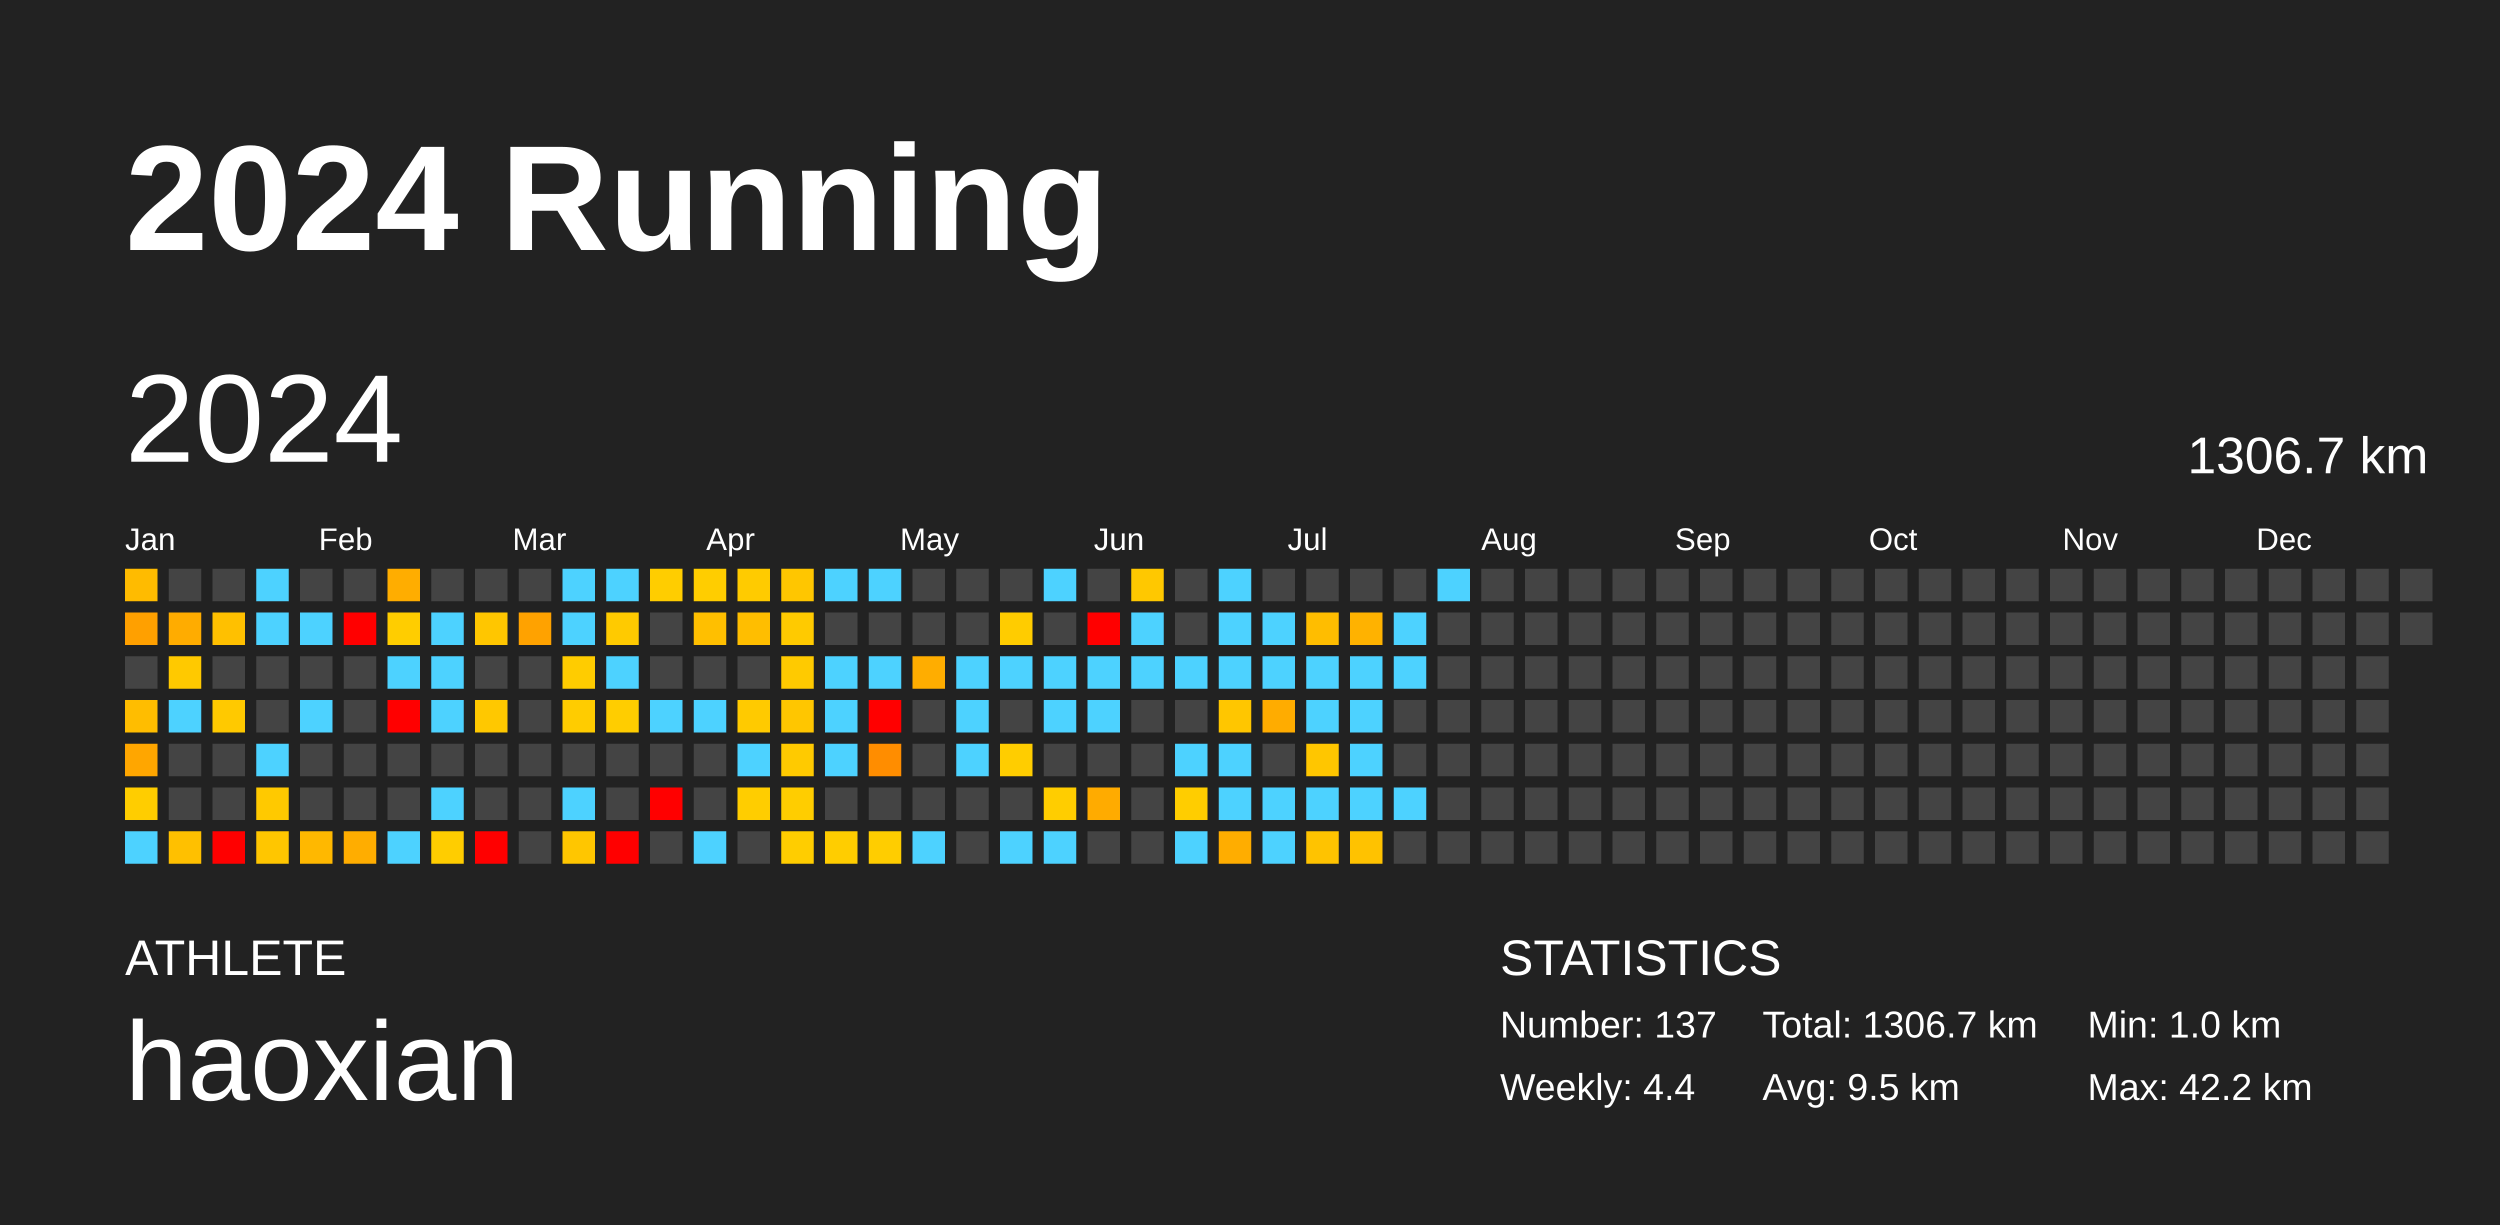
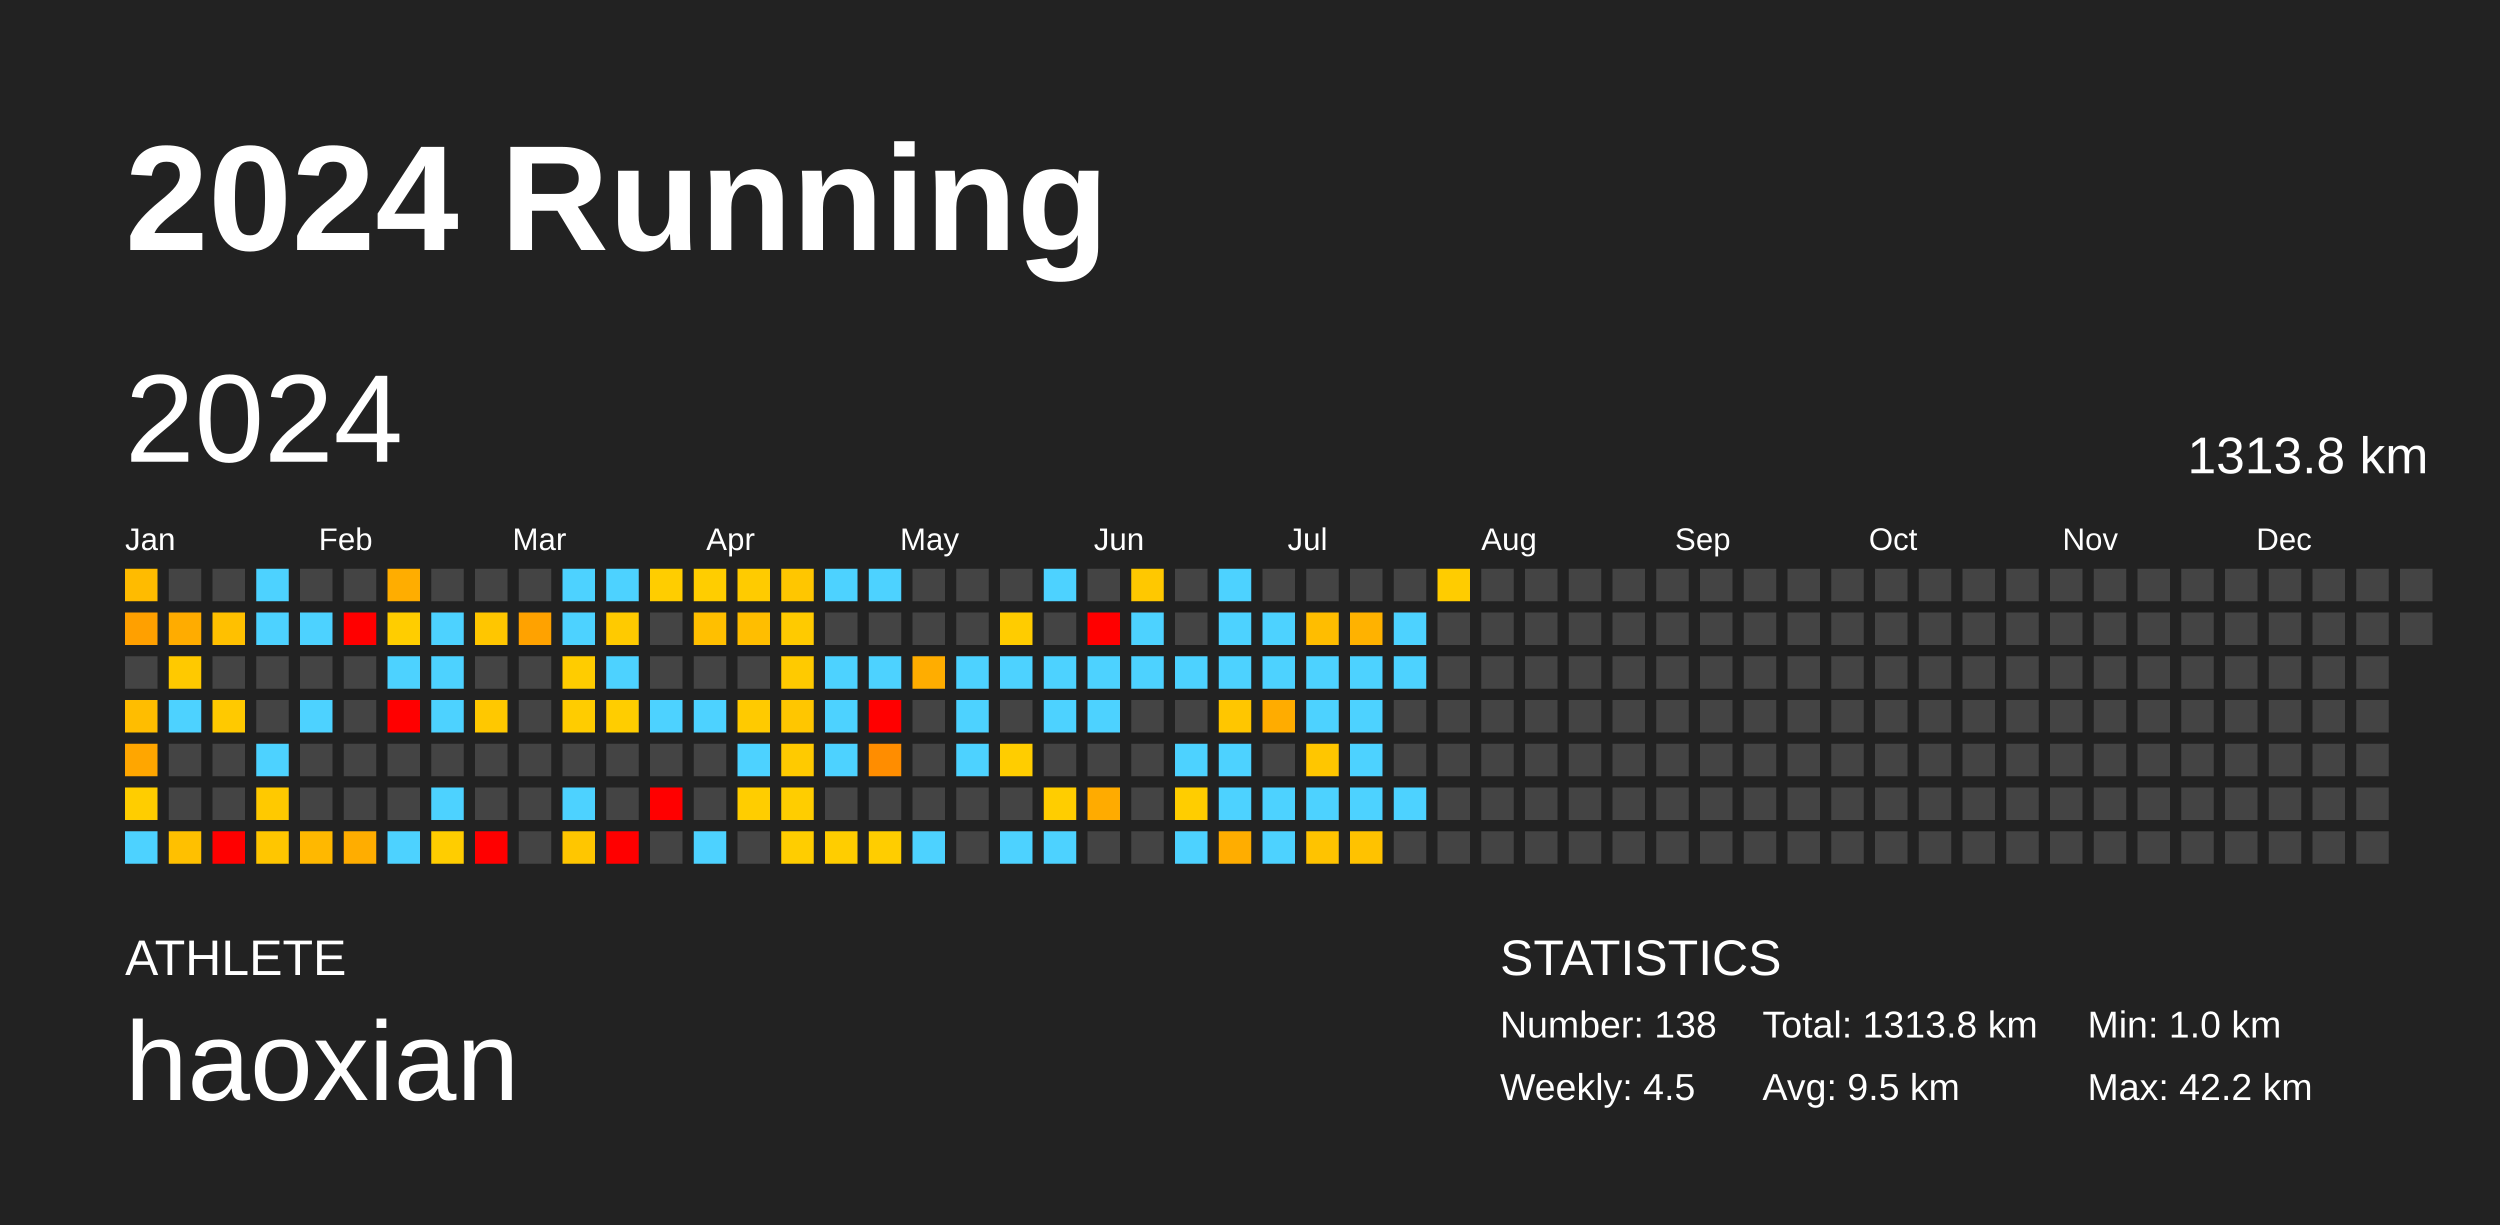
<svg xmlns="http://www.w3.org/2000/svg" baseProfile="full" height="98mm" version="1.1" viewBox="0,0,200,98" width="200mm">
  <defs />
  <rect fill="#222222" height="98" width="200" x="0" y="0" />
  <text fill="#FFFFFF" style="font-size:12px; font-family:Arial; font-weight:bold;" x="10" y="20">2024 Running</text>
  <text fill="#FFFFFF" style="font-size:4px; font-family:Arial" x="10" y="78">ATHLETE</text>
  <text fill="#FFFFFF" style="font-size:9px; font-family:Arial" x="10" y="88">haoxian</text>
  <text fill="#FFFFFF" style="font-size:4px; font-family:Arial" x="120" y="78">STATISTICS</text>
-   <text fill="#FFFFFF" style="font-size:3px; font-family:Arial" x="120" y="83">Number: 137</text>
-   <text fill="#FFFFFF" style="font-size:3px; font-family:Arial" x="120" y="88">Weekly: 4.4</text>
-   <text fill="#FFFFFF" style="font-size:3px; font-family:Arial" x="141" y="83">Total: 1306.7 km</text>
+   <text fill="#FFFFFF" style="font-size:3px; font-family:Arial" x="120" y="83">Number: 138</text>
+   <text fill="#FFFFFF" style="font-size:3px; font-family:Arial" x="120" y="88">Weekly: 4.5</text>
+   <text fill="#FFFFFF" style="font-size:3px; font-family:Arial" x="141" y="83">Total: 1313.8 km</text>
  <text fill="#FFFFFF" style="font-size:3px; font-family:Arial" x="141" y="88">Avg: 9.5 km</text>
  <text fill="#FFFFFF" style="font-size:3px; font-family:Arial" x="167" y="83">Min: 1.0 km</text>
  <text fill="#FFFFFF" style="font-size:3px; font-family:Arial" x="167" y="88">Max: 42.2 km</text>
  <text dominant-baseline="hanging" fill="#FFFFFF" style="font-size:10.0px; font-family:Arial;" x="10" y="30">2024</text>
-   <text dominant-baseline="hanging" fill="#FFFFFF" style="font-size:4.125px; font-family:Arial;" x="175" y="35">1306.7 km</text>
+   <text dominant-baseline="hanging" fill="#FFFFFF" style="font-size:4.125px; font-family:Arial;" x="175" y="35">1313.8 km</text>
  <text fill="#FFFFFF" style="font-size:2.5px; font-family:Arial" x="10.0" y="44">Jan</text>
  <text fill="#FFFFFF" style="font-size:2.5px; font-family:Arial" x="25.5" y="44">Feb</text>
  <text fill="#FFFFFF" style="font-size:2.5px; font-family:Arial" x="41.0" y="44">Mar</text>
  <text fill="#FFFFFF" style="font-size:2.5px; font-family:Arial" x="56.5" y="44">Apr</text>
  <text fill="#FFFFFF" style="font-size:2.5px; font-family:Arial" x="72.0" y="44">May</text>
  <text fill="#FFFFFF" style="font-size:2.5px; font-family:Arial" x="87.5" y="44">Jun</text>
  <text fill="#FFFFFF" style="font-size:2.5px; font-family:Arial" x="103.0" y="44">Jul</text>
  <text fill="#FFFFFF" style="font-size:2.5px; font-family:Arial" x="118.5" y="44">Aug</text>
  <text fill="#FFFFFF" style="font-size:2.5px; font-family:Arial" x="134.0" y="44">Sep</text>
  <text fill="#FFFFFF" style="font-size:2.5px; font-family:Arial" x="149.5" y="44">Oct</text>
  <text fill="#FFFFFF" style="font-size:2.5px; font-family:Arial" x="165.0" y="44">Nov</text>
  <text fill="#FFFFFF" style="font-size:2.5px; font-family:Arial" x="180.5" y="44">Dec</text>
  <rect fill="#ffbb00" height="2.6" width="2.6" x="10.0" y="45.5" />
  <rect fill="#ffa000" height="2.6" width="2.6" x="10.0" y="49.0" />
  <rect fill="#444444" height="2.6" width="2.6" x="10.0" y="52.5" />
  <rect fill="#ffbd00" height="2.6" width="2.6" x="10.0" y="56.0" />
  <rect fill="#ffa600" height="2.6" width="2.6" x="10.0" y="59.5" />
  <rect fill="#ffcd00" height="2.6" width="2.6" x="10.0" y="63.0" />
  <rect fill="#4dd2ff" height="2.6" width="2.6" x="10.0" y="66.5" />
  <rect fill="#444444" height="2.6" width="2.6" x="13.5" y="45.5" />
  <rect fill="#ffac00" height="2.6" width="2.6" x="13.5" y="49.0" />
  <rect fill="#ffc900" height="2.6" width="2.6" x="13.5" y="52.5" />
  <rect fill="#4dd2ff" height="2.6" width="2.6" x="13.5" y="56.0" />
  <rect fill="#444444" height="2.6" width="2.6" x="13.5" y="59.5" />
  <rect fill="#444444" height="2.6" width="2.6" x="13.5" y="63.0" />
  <rect fill="#ffc000" height="2.6" width="2.6" x="13.5" y="66.5" />
  <rect fill="#444444" height="2.6" width="2.6" x="17.0" y="45.5" />
  <rect fill="#ffc000" height="2.6" width="2.6" x="17.0" y="49.0" />
  <rect fill="#444444" height="2.6" width="2.6" x="17.0" y="52.5" />
  <rect fill="#ffc900" height="2.6" width="2.6" x="17.0" y="56.0" />
  <rect fill="#444444" height="2.6" width="2.6" x="17.0" y="59.5" />
  <rect fill="#444444" height="2.6" width="2.6" x="17.0" y="63.0" />
  <rect fill="red" height="2.6" width="2.6" x="17.0" y="66.5" />
  <rect fill="#4dd2ff" height="2.6" width="2.6" x="20.5" y="45.5" />
  <rect fill="#4dd2ff" height="2.6" width="2.6" x="20.5" y="49.0" />
  <rect fill="#444444" height="2.6" width="2.6" x="20.5" y="52.5" />
  <rect fill="#444444" height="2.6" width="2.6" x="20.5" y="56.0" />
  <rect fill="#4dd2ff" height="2.6" width="2.6" x="20.5" y="59.5" />
  <rect fill="#ffc900" height="2.6" width="2.6" x="20.5" y="63.0" />
  <rect fill="#ffc600" height="2.6" width="2.6" x="20.5" y="66.5" />
  <rect fill="#444444" height="2.6" width="2.6" x="24.0" y="45.5" />
  <rect fill="#4dd2ff" height="2.6" width="2.6" x="24.0" y="49.0" />
  <rect fill="#444444" height="2.6" width="2.6" x="24.0" y="52.5" />
  <rect fill="#4dd2ff" height="2.6" width="2.6" x="24.0" y="56.0" />
  <rect fill="#444444" height="2.6" width="2.6" x="24.0" y="59.5" />
  <rect fill="#444444" height="2.6" width="2.6" x="24.0" y="63.0" />
  <rect fill="#ffb800" height="2.6" width="2.6" x="24.0" y="66.5" />
  <rect fill="#444444" height="2.6" width="2.6" x="27.5" y="45.5" />
  <rect fill="red" height="2.6" width="2.6" x="27.5" y="49.0" />
  <rect fill="#444444" height="2.6" width="2.6" x="27.5" y="52.5" />
  <rect fill="#444444" height="2.6" width="2.6" x="27.5" y="56.0" />
  <rect fill="#444444" height="2.6" width="2.6" x="27.5" y="59.5" />
  <rect fill="#444444" height="2.6" width="2.6" x="27.5" y="63.0" />
  <rect fill="#ffad00" height="2.6" width="2.6" x="27.5" y="66.5" />
  <rect fill="#ffad00" height="2.6" width="2.6" x="31.0" y="45.5" />
  <rect fill="#ffcd00" height="2.6" width="2.6" x="31.0" y="49.0" />
  <rect fill="#4dd2ff" height="2.6" width="2.6" x="31.0" y="52.5" />
  <rect fill="red" height="2.6" width="2.6" x="31.0" y="56.0" />
  <rect fill="#444444" height="2.6" width="2.6" x="31.0" y="59.5" />
  <rect fill="#444444" height="2.6" width="2.6" x="31.0" y="63.0" />
  <rect fill="#4dd2ff" height="2.6" width="2.6" x="31.0" y="66.5" />
  <rect fill="#444444" height="2.6" width="2.6" x="34.5" y="45.5" />
  <rect fill="#4dd2ff" height="2.6" width="2.6" x="34.5" y="49.0" />
  <rect fill="#4dd2ff" height="2.6" width="2.6" x="34.5" y="52.5" />
  <rect fill="#4dd2ff" height="2.6" width="2.6" x="34.5" y="56.0" />
  <rect fill="#444444" height="2.6" width="2.6" x="34.5" y="59.5" />
  <rect fill="#4dd2ff" height="2.6" width="2.6" x="34.5" y="63.0" />
  <rect fill="#ffcd00" height="2.6" width="2.6" x="34.5" y="66.5" />
  <rect fill="#444444" height="2.6" width="2.6" x="38.0" y="45.5" />
  <rect fill="#ffc600" height="2.6" width="2.6" x="38.0" y="49.0" />
  <rect fill="#444444" height="2.6" width="2.6" x="38.0" y="52.5" />
  <rect fill="#ffc800" height="2.6" width="2.6" x="38.0" y="56.0" />
  <rect fill="#444444" height="2.6" width="2.6" x="38.0" y="59.5" />
  <rect fill="#444444" height="2.6" width="2.6" x="38.0" y="63.0" />
  <rect fill="red" height="2.6" width="2.6" x="38.0" y="66.5" />
  <rect fill="#444444" height="2.6" width="2.6" x="41.5" y="45.5" />
  <rect fill="#ffa200" height="2.6" width="2.6" x="41.5" y="49.0" />
  <rect fill="#444444" height="2.6" width="2.6" x="41.5" y="52.5" />
  <rect fill="#444444" height="2.6" width="2.6" x="41.5" y="56.0" />
  <rect fill="#444444" height="2.6" width="2.6" x="41.5" y="59.5" />
  <rect fill="#444444" height="2.6" width="2.6" x="41.5" y="63.0" />
  <rect fill="#444444" height="2.6" width="2.6" x="41.5" y="66.5" />
  <rect fill="#4dd2ff" height="2.6" width="2.6" x="45.0" y="45.5" />
  <rect fill="#4dd2ff" height="2.6" width="2.6" x="45.0" y="49.0" />
  <rect fill="#ffcc00" height="2.6" width="2.6" x="45.0" y="52.5" />
  <rect fill="#ffcc00" height="2.6" width="2.6" x="45.0" y="56.0" />
  <rect fill="#444444" height="2.6" width="2.6" x="45.0" y="59.5" />
  <rect fill="#4dd2ff" height="2.6" width="2.6" x="45.0" y="63.0" />
  <rect fill="#ffc600" height="2.6" width="2.6" x="45.0" y="66.5" />
  <rect fill="#4dd2ff" height="2.6" width="2.6" x="48.5" y="45.5" />
  <rect fill="#ffca00" height="2.6" width="2.6" x="48.5" y="49.0" />
  <rect fill="#4dd2ff" height="2.6" width="2.6" x="48.5" y="52.5" />
  <rect fill="#ffcd00" height="2.6" width="2.6" x="48.5" y="56.0" />
  <rect fill="#444444" height="2.6" width="2.6" x="48.5" y="59.5" />
  <rect fill="#444444" height="2.6" width="2.6" x="48.5" y="63.0" />
  <rect fill="red" height="2.6" width="2.6" x="48.5" y="66.5" />
  <rect fill="#ffcd00" height="2.6" width="2.6" x="52.0" y="45.5" />
  <rect fill="#444444" height="2.6" width="2.6" x="52.0" y="49.0" />
  <rect fill="#444444" height="2.6" width="2.6" x="52.0" y="52.5" />
  <rect fill="#4dd2ff" height="2.6" width="2.6" x="52.0" y="56.0" />
  <rect fill="#444444" height="2.6" width="2.6" x="52.0" y="59.5" />
  <rect fill="red" height="2.6" width="2.6" x="52.0" y="63.0" />
  <rect fill="#444444" height="2.6" width="2.6" x="52.0" y="66.5" />
  <rect fill="#ffcd00" height="2.6" width="2.6" x="55.5" y="45.5" />
  <rect fill="#ffbf00" height="2.6" width="2.6" x="55.5" y="49.0" />
  <rect fill="#444444" height="2.6" width="2.6" x="55.5" y="52.5" />
  <rect fill="#4dd2ff" height="2.6" width="2.6" x="55.5" y="56.0" />
  <rect fill="#444444" height="2.6" width="2.6" x="55.5" y="59.5" />
  <rect fill="#444444" height="2.6" width="2.6" x="55.5" y="63.0" />
  <rect fill="#4dd2ff" height="2.6" width="2.6" x="55.5" y="66.5" />
  <rect fill="#ffcb00" height="2.6" width="2.6" x="59.0" y="45.5" />
  <rect fill="#ffbe00" height="2.6" width="2.6" x="59.0" y="49.0" />
  <rect fill="#444444" height="2.6" width="2.6" x="59.0" y="52.5" />
  <rect fill="#ffca00" height="2.6" width="2.6" x="59.0" y="56.0" />
  <rect fill="#4dd2ff" height="2.6" width="2.6" x="59.0" y="59.5" />
  <rect fill="#ffcd00" height="2.6" width="2.6" x="59.0" y="63.0" />
  <rect fill="#444444" height="2.6" width="2.6" x="59.0" y="66.5" />
  <rect fill="#ffc600" height="2.6" width="2.6" x="62.5" y="45.5" />
  <rect fill="#ffca00" height="2.6" width="2.6" x="62.5" y="49.0" />
  <rect fill="#ffca00" height="2.6" width="2.6" x="62.5" y="52.5" />
  <rect fill="#ffc600" height="2.6" width="2.6" x="62.5" y="56.0" />
  <rect fill="#ffca00" height="2.6" width="2.6" x="62.5" y="59.5" />
  <rect fill="#ffcd00" height="2.6" width="2.6" x="62.5" y="63.0" />
  <rect fill="#ffcd00" height="2.6" width="2.6" x="62.5" y="66.5" />
  <rect fill="#4dd2ff" height="2.6" width="2.6" x="66.0" y="45.5" />
  <rect fill="#444444" height="2.6" width="2.6" x="66.0" y="49.0" />
  <rect fill="#4dd2ff" height="2.6" width="2.6" x="66.0" y="52.5" />
  <rect fill="#4dd2ff" height="2.6" width="2.6" x="66.0" y="56.0" />
  <rect fill="#4dd2ff" height="2.6" width="2.6" x="66.0" y="59.5" />
  <rect fill="#444444" height="2.6" width="2.6" x="66.0" y="63.0" />
  <rect fill="#ffcd00" height="2.6" width="2.6" x="66.0" y="66.5" />
  <rect fill="#4dd2ff" height="2.6" width="2.6" x="69.5" y="45.5" />
  <rect fill="#444444" height="2.6" width="2.6" x="69.5" y="49.0" />
  <rect fill="#4dd2ff" height="2.6" width="2.6" x="69.5" y="52.5" />
  <rect fill="red" height="2.6" width="2.6" x="69.5" y="56.0" />
  <rect fill="#ff8d00" height="2.6" width="2.6" x="69.5" y="59.5" />
  <rect fill="#444444" height="2.6" width="2.6" x="69.5" y="63.0" />
  <rect fill="#ffcd00" height="2.6" width="2.6" x="69.5" y="66.5" />
  <rect fill="#444444" height="2.6" width="2.6" x="73.0" y="45.5" />
  <rect fill="#444444" height="2.6" width="2.6" x="73.0" y="49.0" />
  <rect fill="#ffad00" height="2.6" width="2.6" x="73.0" y="52.5" />
  <rect fill="#444444" height="2.6" width="2.6" x="73.0" y="56.0" />
  <rect fill="#444444" height="2.6" width="2.6" x="73.0" y="59.5" />
  <rect fill="#444444" height="2.6" width="2.6" x="73.0" y="63.0" />
  <rect fill="#4dd2ff" height="2.6" width="2.6" x="73.0" y="66.5" />
  <rect fill="#444444" height="2.6" width="2.6" x="76.5" y="45.5" />
  <rect fill="#444444" height="2.6" width="2.6" x="76.5" y="49.0" />
  <rect fill="#4dd2ff" height="2.6" width="2.6" x="76.5" y="52.5" />
  <rect fill="#4dd2ff" height="2.6" width="2.6" x="76.5" y="56.0" />
  <rect fill="#4dd2ff" height="2.6" width="2.6" x="76.5" y="59.5" />
  <rect fill="#444444" height="2.6" width="2.6" x="76.5" y="63.0" />
  <rect fill="#444444" height="2.6" width="2.6" x="76.5" y="66.5" />
  <rect fill="#444444" height="2.6" width="2.6" x="80.0" y="45.5" />
  <rect fill="#ffcc00" height="2.6" width="2.6" x="80.0" y="49.0" />
  <rect fill="#4dd2ff" height="2.6" width="2.6" x="80.0" y="52.5" />
  <rect fill="#444444" height="2.6" width="2.6" x="80.0" y="56.0" />
  <rect fill="#ffcd00" height="2.6" width="2.6" x="80.0" y="59.5" />
  <rect fill="#444444" height="2.6" width="2.6" x="80.0" y="63.0" />
  <rect fill="#4dd2ff" height="2.6" width="2.6" x="80.0" y="66.5" />
  <rect fill="#4dd2ff" height="2.6" width="2.6" x="83.5" y="45.5" />
  <rect fill="#444444" height="2.6" width="2.6" x="83.5" y="49.0" />
  <rect fill="#4dd2ff" height="2.6" width="2.6" x="83.5" y="52.5" />
  <rect fill="#4dd2ff" height="2.6" width="2.6" x="83.5" y="56.0" />
  <rect fill="#444444" height="2.6" width="2.6" x="83.5" y="59.5" />
  <rect fill="#ffcd00" height="2.6" width="2.6" x="83.5" y="63.0" />
  <rect fill="#4dd2ff" height="2.6" width="2.6" x="83.5" y="66.5" />
  <rect fill="#444444" height="2.6" width="2.6" x="87.0" y="45.5" />
  <rect fill="red" height="2.6" width="2.6" x="87.0" y="49.0" />
  <rect fill="#4dd2ff" height="2.6" width="2.6" x="87.0" y="52.5" />
  <rect fill="#4dd2ff" height="2.6" width="2.6" x="87.0" y="56.0" />
  <rect fill="#444444" height="2.6" width="2.6" x="87.0" y="59.5" />
  <rect fill="#ffab00" height="2.6" width="2.6" x="87.0" y="63.0" />
  <rect fill="#444444" height="2.6" width="2.6" x="87.0" y="66.5" />
  <rect fill="#ffc800" height="2.6" width="2.6" x="90.5" y="45.5" />
  <rect fill="#4dd2ff" height="2.6" width="2.6" x="90.5" y="49.0" />
  <rect fill="#4dd2ff" height="2.6" width="2.6" x="90.5" y="52.5" />
  <rect fill="#444444" height="2.6" width="2.6" x="90.5" y="56.0" />
  <rect fill="#444444" height="2.6" width="2.6" x="90.5" y="59.5" />
  <rect fill="#444444" height="2.6" width="2.6" x="90.5" y="63.0" />
  <rect fill="#444444" height="2.6" width="2.6" x="90.5" y="66.5" />
  <rect fill="#444444" height="2.6" width="2.6" x="94.0" y="45.5" />
  <rect fill="#444444" height="2.6" width="2.6" x="94.0" y="49.0" />
  <rect fill="#4dd2ff" height="2.6" width="2.6" x="94.0" y="52.5" />
  <rect fill="#444444" height="2.6" width="2.6" x="94.0" y="56.0" />
  <rect fill="#4dd2ff" height="2.6" width="2.6" x="94.0" y="59.5" />
  <rect fill="#ffcd00" height="2.6" width="2.6" x="94.0" y="63.0" />
  <rect fill="#4dd2ff" height="2.6" width="2.6" x="94.0" y="66.5" />
  <rect fill="#4dd2ff" height="2.6" width="2.6" x="97.5" y="45.5" />
  <rect fill="#4dd2ff" height="2.6" width="2.6" x="97.5" y="49.0" />
  <rect fill="#4dd2ff" height="2.6" width="2.6" x="97.5" y="52.5" />
  <rect fill="#ffc600" height="2.6" width="2.6" x="97.5" y="56.0" />
  <rect fill="#4dd2ff" height="2.6" width="2.6" x="97.5" y="59.5" />
  <rect fill="#4dd2ff" height="2.6" width="2.6" x="97.5" y="63.0" />
  <rect fill="#ffad00" height="2.6" width="2.6" x="97.5" y="66.5" />
  <rect fill="#444444" height="2.6" width="2.6" x="101.0" y="45.5" />
  <rect fill="#4dd2ff" height="2.6" width="2.6" x="101.0" y="49.0" />
  <rect fill="#4dd2ff" height="2.6" width="2.6" x="101.0" y="52.5" />
  <rect fill="#ffac00" height="2.6" width="2.6" x="101.0" y="56.0" />
  <rect fill="#444444" height="2.6" width="2.6" x="101.0" y="59.5" />
  <rect fill="#4dd2ff" height="2.6" width="2.6" x="101.0" y="63.0" />
  <rect fill="#4dd2ff" height="2.6" width="2.6" x="101.0" y="66.5" />
  <rect fill="#444444" height="2.6" width="2.6" x="104.5" y="45.5" />
  <rect fill="#ffbd00" height="2.6" width="2.6" x="104.5" y="49.0" />
  <rect fill="#4dd2ff" height="2.6" width="2.6" x="104.5" y="52.5" />
  <rect fill="#4dd2ff" height="2.6" width="2.6" x="104.5" y="56.0" />
  <rect fill="#ffc600" height="2.6" width="2.6" x="104.5" y="59.5" />
  <rect fill="#4dd2ff" height="2.6" width="2.6" x="104.5" y="63.0" />
  <rect fill="#ffc300" height="2.6" width="2.6" x="104.5" y="66.5" />
  <rect fill="#444444" height="2.6" width="2.6" x="108.0" y="45.5" />
  <rect fill="#ffb200" height="2.6" width="2.6" x="108.0" y="49.0" />
  <rect fill="#4dd2ff" height="2.6" width="2.6" x="108.0" y="52.5" />
  <rect fill="#4dd2ff" height="2.6" width="2.6" x="108.0" y="56.0" />
  <rect fill="#4dd2ff" height="2.6" width="2.6" x="108.0" y="59.5" />
  <rect fill="#4dd2ff" height="2.6" width="2.6" x="108.0" y="63.0" />
  <rect fill="#ffc200" height="2.6" width="2.6" x="108.0" y="66.5" />
  <rect fill="#444444" height="2.6" width="2.6" x="111.5" y="45.5" />
  <rect fill="#4dd2ff" height="2.6" width="2.6" x="111.5" y="49.0" />
  <rect fill="#4dd2ff" height="2.6" width="2.6" x="111.5" y="52.5" />
  <rect fill="#444444" height="2.6" width="2.6" x="111.5" y="56.0" />
  <rect fill="#444444" height="2.6" width="2.6" x="111.5" y="59.5" />
  <rect fill="#4dd2ff" height="2.6" width="2.6" x="111.5" y="63.0" />
  <rect fill="#444444" height="2.6" width="2.6" x="111.5" y="66.5" />
-   <rect fill="#4dd2ff" height="2.6" width="2.6" x="115.0" y="45.5" />
+   <rect fill="#ffcc00" height="2.6" width="2.6" x="115.0" y="45.5" />
  <rect fill="#444444" height="2.6" width="2.6" x="115.0" y="49.0" />
  <rect fill="#444444" height="2.6" width="2.6" x="115.0" y="52.5" />
  <rect fill="#444444" height="2.6" width="2.6" x="115.0" y="56.0" />
  <rect fill="#444444" height="2.6" width="2.6" x="115.0" y="59.5" />
  <rect fill="#444444" height="2.6" width="2.6" x="115.0" y="63.0" />
  <rect fill="#444444" height="2.6" width="2.6" x="115.0" y="66.5" />
  <rect fill="#444444" height="2.6" width="2.6" x="118.5" y="45.5" />
  <rect fill="#444444" height="2.6" width="2.6" x="118.5" y="49.0" />
  <rect fill="#444444" height="2.6" width="2.6" x="118.5" y="52.5" />
  <rect fill="#444444" height="2.6" width="2.6" x="118.5" y="56.0" />
  <rect fill="#444444" height="2.6" width="2.6" x="118.5" y="59.5" />
  <rect fill="#444444" height="2.6" width="2.6" x="118.5" y="63.0" />
  <rect fill="#444444" height="2.6" width="2.6" x="118.5" y="66.5" />
  <rect fill="#444444" height="2.6" width="2.6" x="122.0" y="45.5" />
  <rect fill="#444444" height="2.6" width="2.6" x="122.0" y="49.0" />
  <rect fill="#444444" height="2.6" width="2.6" x="122.0" y="52.5" />
  <rect fill="#444444" height="2.6" width="2.6" x="122.0" y="56.0" />
  <rect fill="#444444" height="2.6" width="2.6" x="122.0" y="59.5" />
  <rect fill="#444444" height="2.6" width="2.6" x="122.0" y="63.0" />
  <rect fill="#444444" height="2.6" width="2.6" x="122.0" y="66.5" />
  <rect fill="#444444" height="2.6" width="2.6" x="125.5" y="45.5" />
  <rect fill="#444444" height="2.6" width="2.6" x="125.5" y="49.0" />
  <rect fill="#444444" height="2.6" width="2.6" x="125.5" y="52.5" />
  <rect fill="#444444" height="2.6" width="2.6" x="125.5" y="56.0" />
  <rect fill="#444444" height="2.6" width="2.6" x="125.5" y="59.5" />
  <rect fill="#444444" height="2.6" width="2.6" x="125.5" y="63.0" />
  <rect fill="#444444" height="2.6" width="2.6" x="125.5" y="66.5" />
  <rect fill="#444444" height="2.6" width="2.6" x="129.0" y="45.5" />
  <rect fill="#444444" height="2.6" width="2.6" x="129.0" y="49.0" />
  <rect fill="#444444" height="2.6" width="2.6" x="129.0" y="52.5" />
  <rect fill="#444444" height="2.6" width="2.6" x="129.0" y="56.0" />
  <rect fill="#444444" height="2.6" width="2.6" x="129.0" y="59.5" />
  <rect fill="#444444" height="2.6" width="2.6" x="129.0" y="63.0" />
  <rect fill="#444444" height="2.6" width="2.6" x="129.0" y="66.5" />
  <rect fill="#444444" height="2.6" width="2.6" x="132.5" y="45.5" />
  <rect fill="#444444" height="2.6" width="2.6" x="132.5" y="49.0" />
  <rect fill="#444444" height="2.6" width="2.6" x="132.5" y="52.5" />
  <rect fill="#444444" height="2.6" width="2.6" x="132.5" y="56.0" />
  <rect fill="#444444" height="2.6" width="2.6" x="132.5" y="59.5" />
  <rect fill="#444444" height="2.6" width="2.6" x="132.5" y="63.0" />
  <rect fill="#444444" height="2.6" width="2.6" x="132.5" y="66.5" />
  <rect fill="#444444" height="2.6" width="2.6" x="136.0" y="45.5" />
  <rect fill="#444444" height="2.6" width="2.6" x="136.0" y="49.0" />
  <rect fill="#444444" height="2.6" width="2.6" x="136.0" y="52.5" />
  <rect fill="#444444" height="2.6" width="2.6" x="136.0" y="56.0" />
  <rect fill="#444444" height="2.6" width="2.6" x="136.0" y="59.5" />
  <rect fill="#444444" height="2.6" width="2.6" x="136.0" y="63.0" />
  <rect fill="#444444" height="2.6" width="2.6" x="136.0" y="66.5" />
  <rect fill="#444444" height="2.6" width="2.6" x="139.5" y="45.5" />
  <rect fill="#444444" height="2.6" width="2.6" x="139.5" y="49.0" />
  <rect fill="#444444" height="2.6" width="2.6" x="139.5" y="52.5" />
  <rect fill="#444444" height="2.6" width="2.6" x="139.5" y="56.0" />
  <rect fill="#444444" height="2.6" width="2.6" x="139.5" y="59.5" />
  <rect fill="#444444" height="2.6" width="2.6" x="139.5" y="63.0" />
  <rect fill="#444444" height="2.6" width="2.6" x="139.5" y="66.5" />
  <rect fill="#444444" height="2.6" width="2.6" x="143.0" y="45.5" />
  <rect fill="#444444" height="2.6" width="2.6" x="143.0" y="49.0" />
  <rect fill="#444444" height="2.6" width="2.6" x="143.0" y="52.5" />
  <rect fill="#444444" height="2.6" width="2.6" x="143.0" y="56.0" />
  <rect fill="#444444" height="2.6" width="2.6" x="143.0" y="59.5" />
  <rect fill="#444444" height="2.6" width="2.6" x="143.0" y="63.0" />
  <rect fill="#444444" height="2.6" width="2.6" x="143.0" y="66.5" />
  <rect fill="#444444" height="2.6" width="2.6" x="146.5" y="45.5" />
  <rect fill="#444444" height="2.6" width="2.6" x="146.5" y="49.0" />
  <rect fill="#444444" height="2.6" width="2.6" x="146.5" y="52.5" />
  <rect fill="#444444" height="2.6" width="2.6" x="146.5" y="56.0" />
  <rect fill="#444444" height="2.6" width="2.6" x="146.5" y="59.5" />
  <rect fill="#444444" height="2.6" width="2.6" x="146.5" y="63.0" />
  <rect fill="#444444" height="2.6" width="2.6" x="146.5" y="66.5" />
  <rect fill="#444444" height="2.6" width="2.6" x="150.0" y="45.5" />
  <rect fill="#444444" height="2.6" width="2.6" x="150.0" y="49.0" />
  <rect fill="#444444" height="2.6" width="2.6" x="150.0" y="52.5" />
  <rect fill="#444444" height="2.6" width="2.6" x="150.0" y="56.0" />
  <rect fill="#444444" height="2.6" width="2.6" x="150.0" y="59.5" />
  <rect fill="#444444" height="2.6" width="2.6" x="150.0" y="63.0" />
  <rect fill="#444444" height="2.6" width="2.6" x="150.0" y="66.5" />
  <rect fill="#444444" height="2.6" width="2.6" x="153.5" y="45.5" />
  <rect fill="#444444" height="2.6" width="2.6" x="153.5" y="49.0" />
  <rect fill="#444444" height="2.6" width="2.6" x="153.5" y="52.5" />
  <rect fill="#444444" height="2.6" width="2.6" x="153.5" y="56.0" />
  <rect fill="#444444" height="2.6" width="2.6" x="153.5" y="59.5" />
  <rect fill="#444444" height="2.6" width="2.6" x="153.5" y="63.0" />
  <rect fill="#444444" height="2.6" width="2.6" x="153.5" y="66.5" />
  <rect fill="#444444" height="2.6" width="2.6" x="157.0" y="45.5" />
  <rect fill="#444444" height="2.6" width="2.6" x="157.0" y="49.0" />
  <rect fill="#444444" height="2.6" width="2.6" x="157.0" y="52.5" />
  <rect fill="#444444" height="2.6" width="2.6" x="157.0" y="56.0" />
  <rect fill="#444444" height="2.6" width="2.6" x="157.0" y="59.5" />
  <rect fill="#444444" height="2.6" width="2.6" x="157.0" y="63.0" />
  <rect fill="#444444" height="2.6" width="2.6" x="157.0" y="66.5" />
  <rect fill="#444444" height="2.6" width="2.6" x="160.5" y="45.5" />
  <rect fill="#444444" height="2.6" width="2.6" x="160.5" y="49.0" />
  <rect fill="#444444" height="2.6" width="2.6" x="160.5" y="52.5" />
  <rect fill="#444444" height="2.6" width="2.6" x="160.5" y="56.0" />
  <rect fill="#444444" height="2.6" width="2.6" x="160.5" y="59.5" />
  <rect fill="#444444" height="2.6" width="2.6" x="160.5" y="63.0" />
  <rect fill="#444444" height="2.6" width="2.6" x="160.5" y="66.5" />
  <rect fill="#444444" height="2.6" width="2.6" x="164.0" y="45.5" />
  <rect fill="#444444" height="2.6" width="2.6" x="164.0" y="49.0" />
  <rect fill="#444444" height="2.6" width="2.6" x="164.0" y="52.5" />
  <rect fill="#444444" height="2.6" width="2.6" x="164.0" y="56.0" />
  <rect fill="#444444" height="2.6" width="2.6" x="164.0" y="59.5" />
  <rect fill="#444444" height="2.6" width="2.6" x="164.0" y="63.0" />
  <rect fill="#444444" height="2.6" width="2.6" x="164.0" y="66.5" />
  <rect fill="#444444" height="2.6" width="2.6" x="167.5" y="45.5" />
  <rect fill="#444444" height="2.6" width="2.6" x="167.5" y="49.0" />
  <rect fill="#444444" height="2.6" width="2.6" x="167.5" y="52.5" />
  <rect fill="#444444" height="2.6" width="2.6" x="167.5" y="56.0" />
  <rect fill="#444444" height="2.6" width="2.6" x="167.5" y="59.5" />
  <rect fill="#444444" height="2.6" width="2.6" x="167.5" y="63.0" />
  <rect fill="#444444" height="2.6" width="2.6" x="167.5" y="66.5" />
  <rect fill="#444444" height="2.6" width="2.6" x="171.0" y="45.5" />
  <rect fill="#444444" height="2.6" width="2.6" x="171.0" y="49.0" />
  <rect fill="#444444" height="2.6" width="2.6" x="171.0" y="52.5" />
  <rect fill="#444444" height="2.6" width="2.6" x="171.0" y="56.0" />
  <rect fill="#444444" height="2.6" width="2.6" x="171.0" y="59.5" />
  <rect fill="#444444" height="2.6" width="2.6" x="171.0" y="63.0" />
  <rect fill="#444444" height="2.6" width="2.6" x="171.0" y="66.5" />
  <rect fill="#444444" height="2.6" width="2.6" x="174.5" y="45.5" />
  <rect fill="#444444" height="2.6" width="2.6" x="174.5" y="49.0" />
  <rect fill="#444444" height="2.6" width="2.6" x="174.5" y="52.5" />
  <rect fill="#444444" height="2.6" width="2.6" x="174.5" y="56.0" />
  <rect fill="#444444" height="2.6" width="2.6" x="174.5" y="59.5" />
  <rect fill="#444444" height="2.6" width="2.6" x="174.5" y="63.0" />
  <rect fill="#444444" height="2.6" width="2.6" x="174.5" y="66.5" />
  <rect fill="#444444" height="2.6" width="2.6" x="178.0" y="45.5" />
  <rect fill="#444444" height="2.6" width="2.6" x="178.0" y="49.0" />
  <rect fill="#444444" height="2.6" width="2.6" x="178.0" y="52.5" />
  <rect fill="#444444" height="2.6" width="2.6" x="178.0" y="56.0" />
  <rect fill="#444444" height="2.6" width="2.6" x="178.0" y="59.5" />
  <rect fill="#444444" height="2.6" width="2.6" x="178.0" y="63.0" />
  <rect fill="#444444" height="2.6" width="2.6" x="178.0" y="66.5" />
  <rect fill="#444444" height="2.6" width="2.6" x="181.5" y="45.5" />
  <rect fill="#444444" height="2.6" width="2.6" x="181.5" y="49.0" />
  <rect fill="#444444" height="2.6" width="2.6" x="181.5" y="52.5" />
  <rect fill="#444444" height="2.6" width="2.6" x="181.5" y="56.0" />
  <rect fill="#444444" height="2.6" width="2.6" x="181.5" y="59.5" />
  <rect fill="#444444" height="2.6" width="2.6" x="181.5" y="63.0" />
  <rect fill="#444444" height="2.6" width="2.6" x="181.5" y="66.5" />
  <rect fill="#444444" height="2.6" width="2.6" x="185.0" y="45.5" />
  <rect fill="#444444" height="2.6" width="2.6" x="185.0" y="49.0" />
  <rect fill="#444444" height="2.6" width="2.6" x="185.0" y="52.5" />
  <rect fill="#444444" height="2.6" width="2.6" x="185.0" y="56.0" />
  <rect fill="#444444" height="2.6" width="2.6" x="185.0" y="59.5" />
  <rect fill="#444444" height="2.6" width="2.6" x="185.0" y="63.0" />
  <rect fill="#444444" height="2.6" width="2.6" x="185.0" y="66.5" />
  <rect fill="#444444" height="2.6" width="2.6" x="188.5" y="45.5" />
  <rect fill="#444444" height="2.6" width="2.6" x="188.5" y="49.0" />
  <rect fill="#444444" height="2.6" width="2.6" x="188.5" y="52.5" />
  <rect fill="#444444" height="2.6" width="2.6" x="188.5" y="56.0" />
  <rect fill="#444444" height="2.6" width="2.6" x="188.5" y="59.5" />
  <rect fill="#444444" height="2.6" width="2.6" x="188.5" y="63.0" />
  <rect fill="#444444" height="2.6" width="2.6" x="188.5" y="66.5" />
  <rect fill="#444444" height="2.6" width="2.6" x="192.0" y="45.5" />
  <rect fill="#444444" height="2.6" width="2.6" x="192.0" y="49.0" />
</svg>
